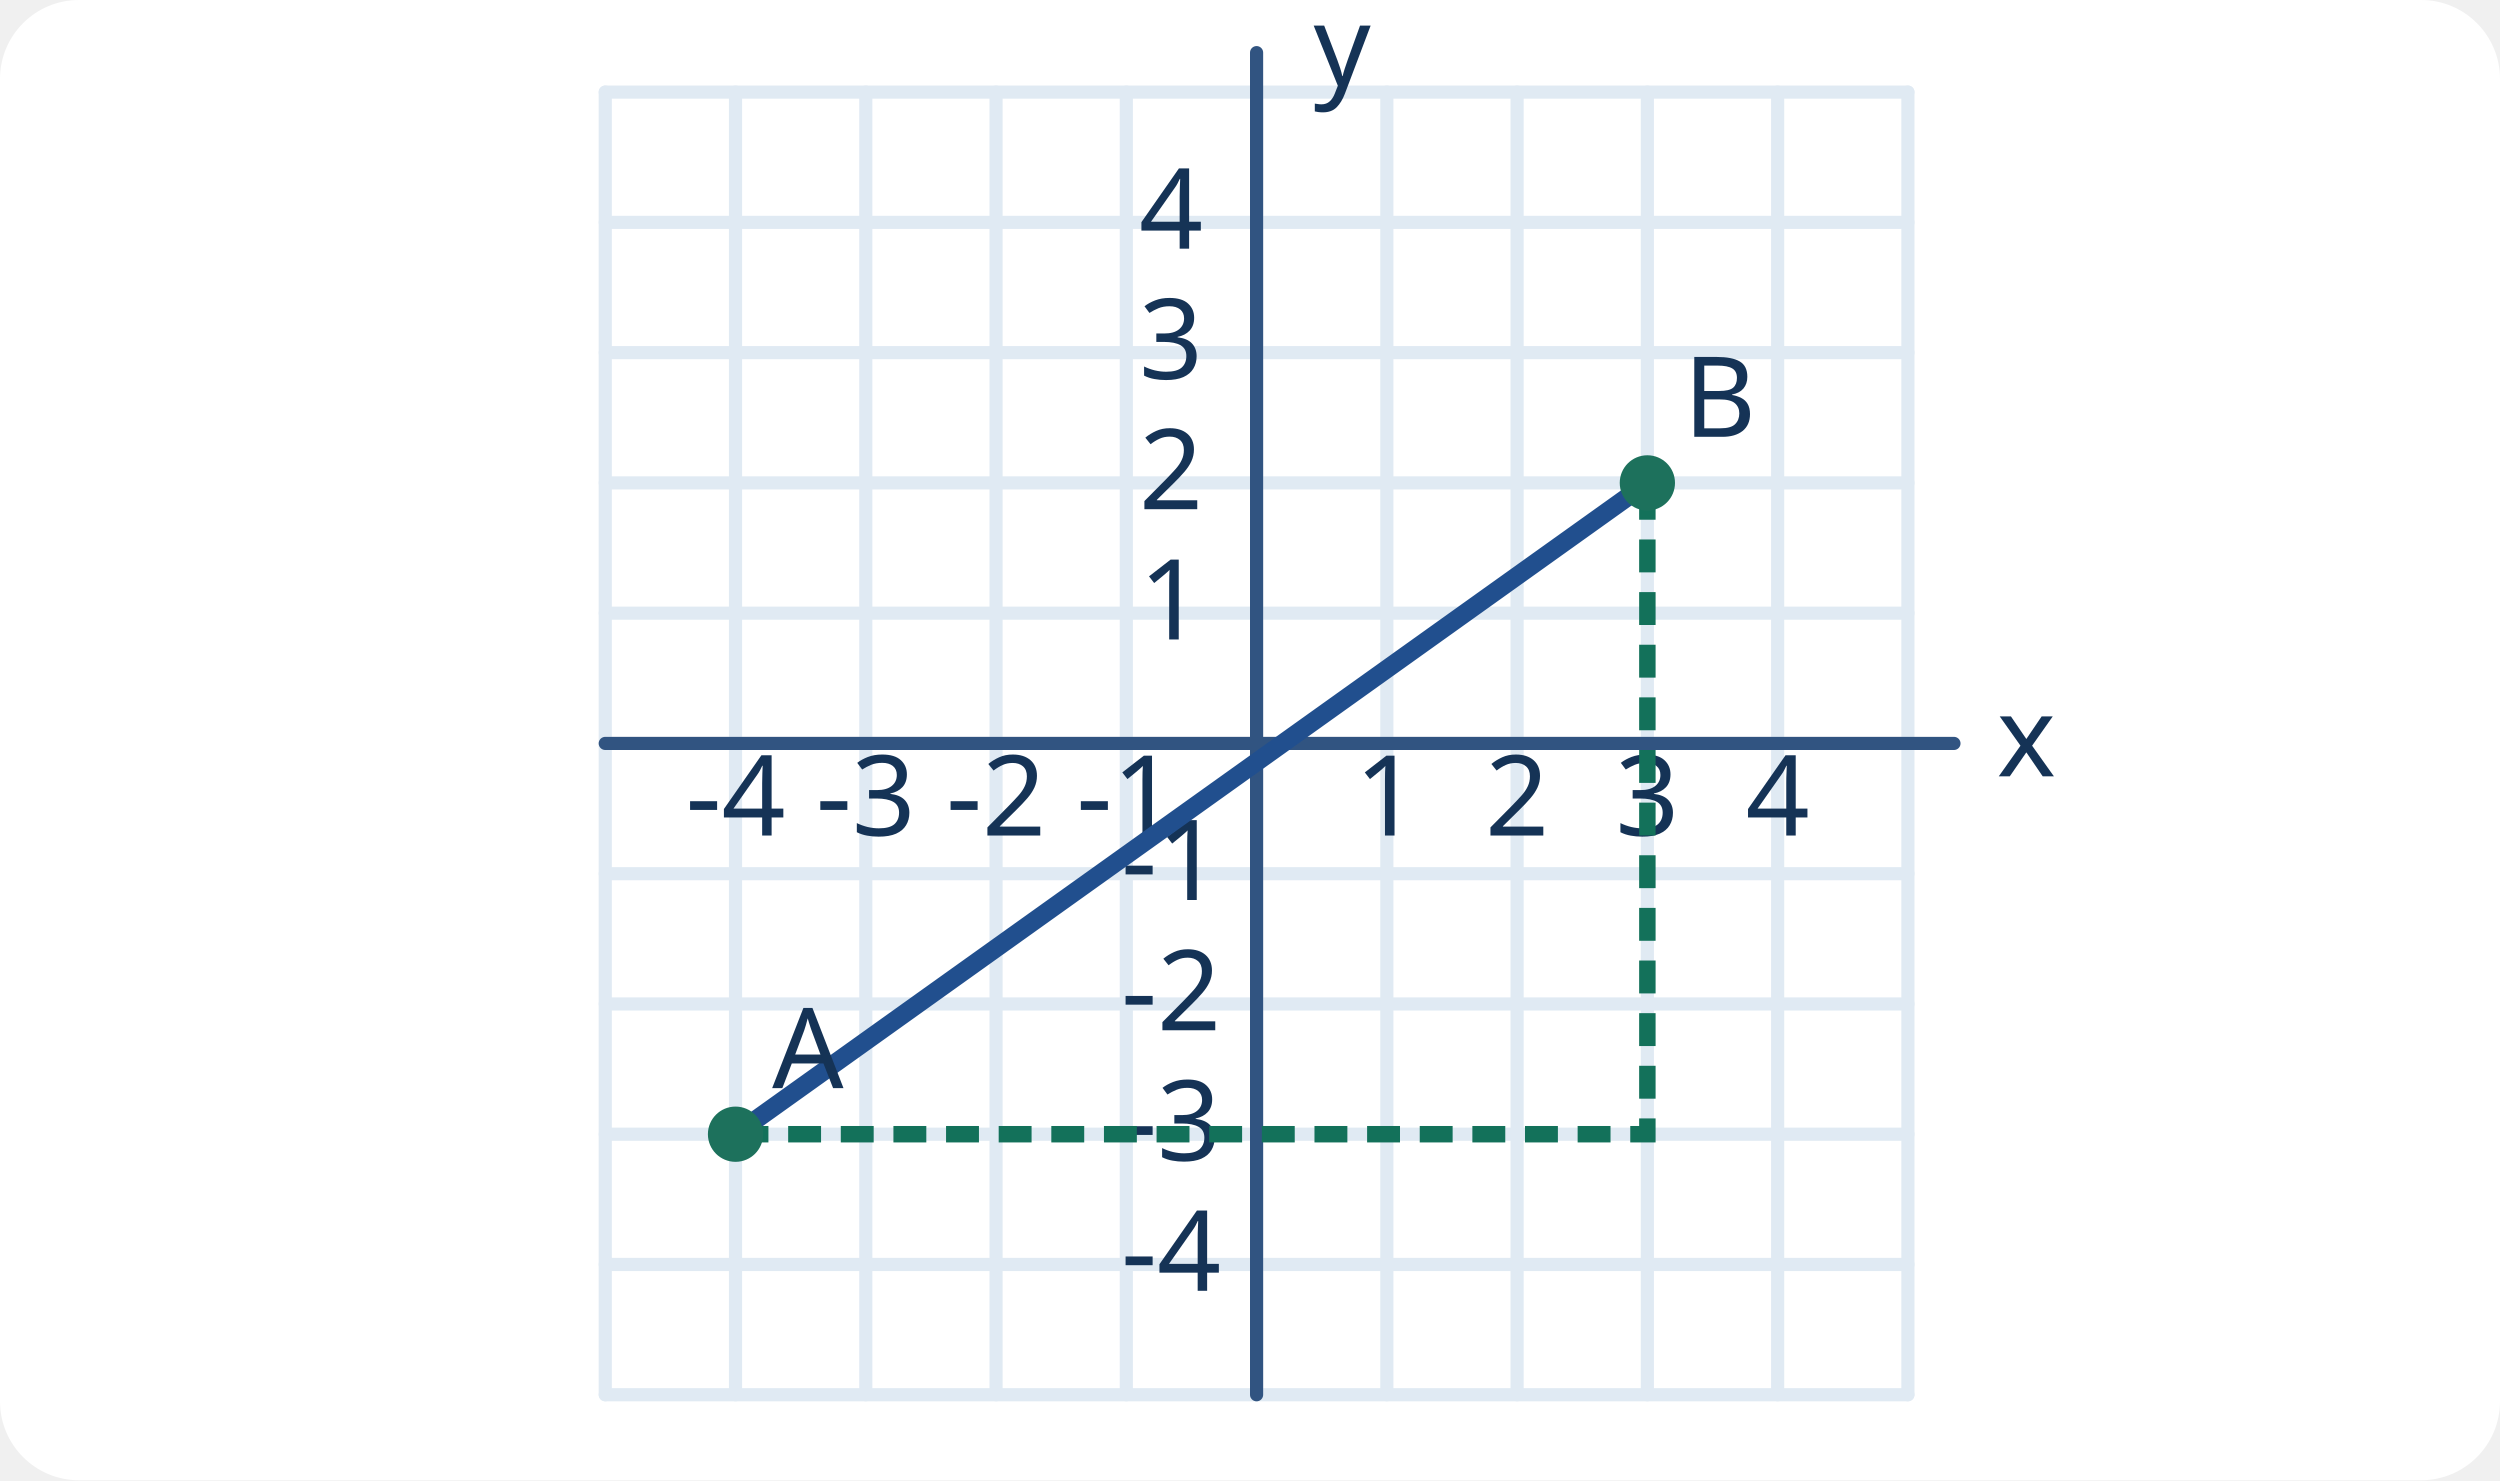
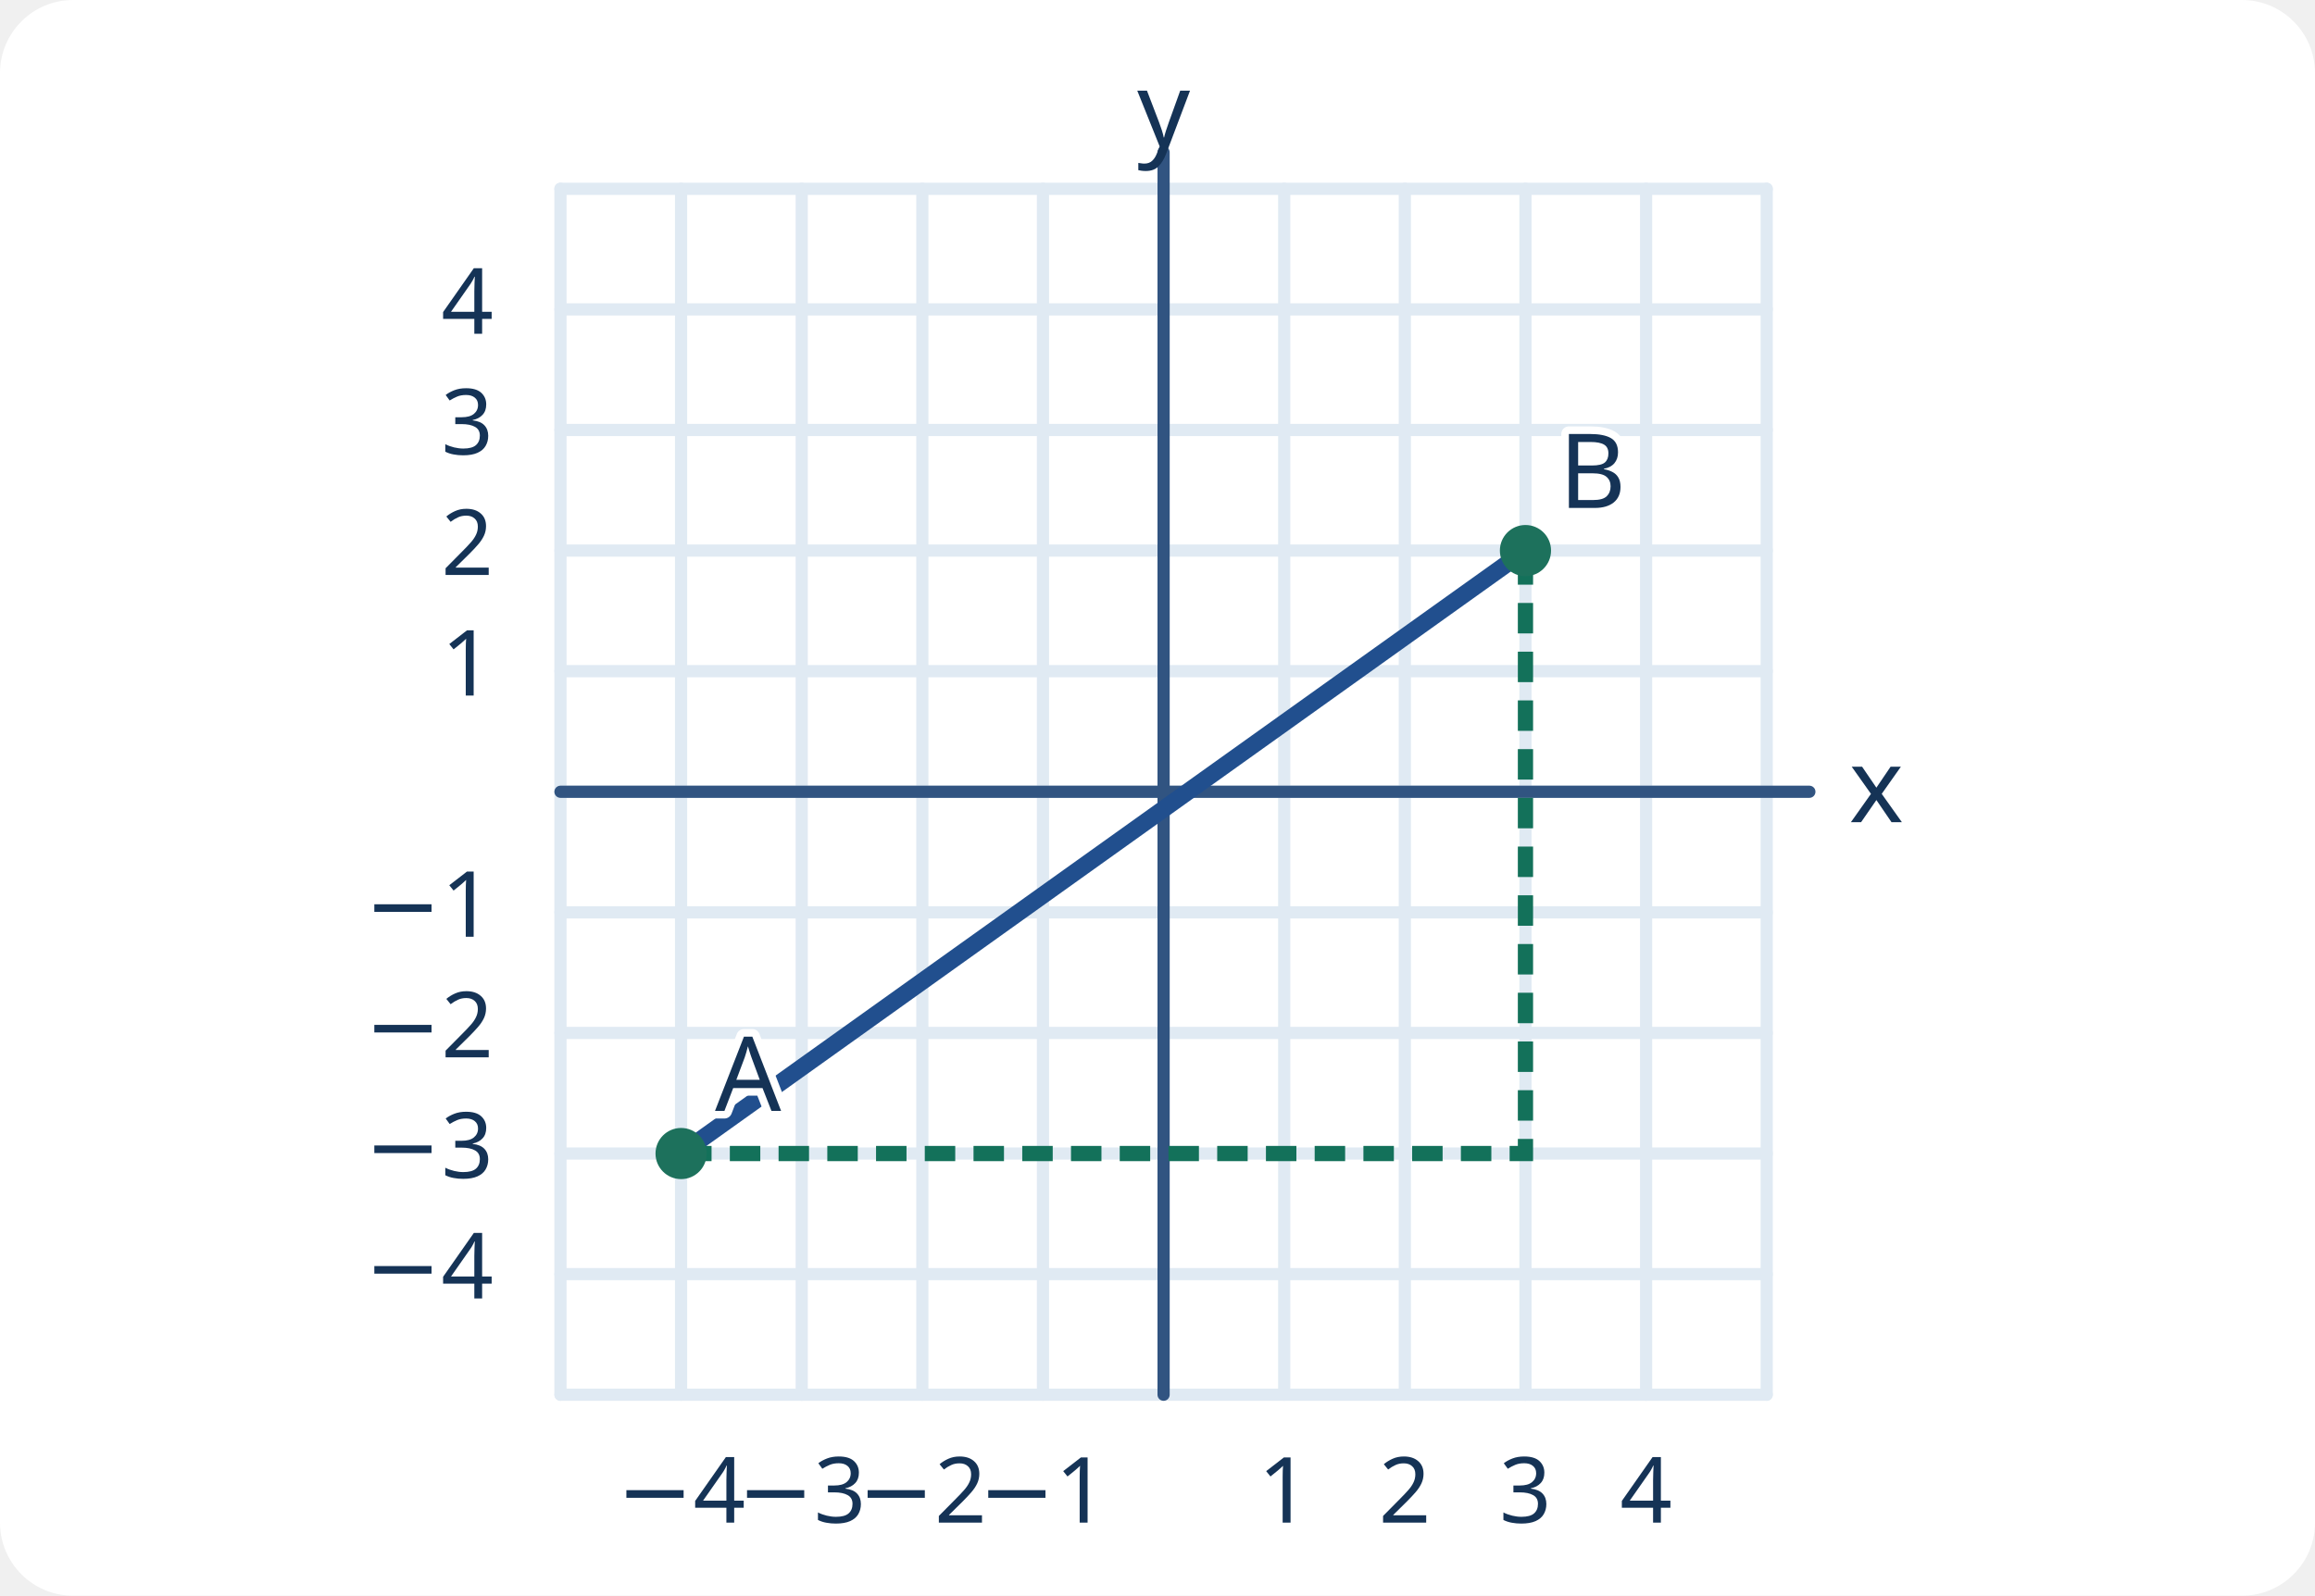
- <svg xmlns="http://www.w3.org/2000/svg" viewBox="0 0 380 225" role="img" aria-labelledby="title">
-   <rect width="380" height="225" rx="12" fill="white" />
+ <svg xmlns="http://www.w3.org/2000/svg" viewBox="0 -17 380 262" role="img" aria-labelledby="title">
+   <rect y="-17" width="380" height="262" rx="12" fill="white" />
  <path d="M92.0 14L92.0 212" stroke="#e0eaf3" stroke-width="2" stroke-linecap="round" fill="none" />
  <path d="M92 212.0L290 212.0" stroke="#e0eaf3" stroke-width="2" stroke-linecap="round" fill="none" />
  <path d="M111.8 14L111.8 212" stroke="#e0eaf3" stroke-width="2" stroke-linecap="round" fill="none" />
  <path d="M92 192.2L290 192.2" stroke="#e0eaf3" stroke-width="2" stroke-linecap="round" fill="none" />
  <path d="M131.6 14L131.6 212" stroke="#e0eaf3" stroke-width="2" stroke-linecap="round" fill="none" />
  <path d="M92 172.4L290 172.4" stroke="#e0eaf3" stroke-width="2" stroke-linecap="round" fill="none" />
  <path d="M151.4 14L151.4 212" stroke="#e0eaf3" stroke-width="2" stroke-linecap="round" fill="none" />
  <path d="M92 152.6L290 152.6" stroke="#e0eaf3" stroke-width="2" stroke-linecap="round" fill="none" />
  <path d="M171.2 14L171.2 212" stroke="#e0eaf3" stroke-width="2" stroke-linecap="round" fill="none" />
  <path d="M92 132.8L290 132.8" stroke="#e0eaf3" stroke-width="2" stroke-linecap="round" fill="none" />
  <path d="M191.0 14L191.0 212" stroke="#e0eaf3" stroke-width="2" stroke-linecap="round" fill="none" />
  <path d="M92 113.0L290 113.0" stroke="#e0eaf3" stroke-width="2" stroke-linecap="round" fill="none" />
  <path d="M210.8 14L210.8 212" stroke="#e0eaf3" stroke-width="2" stroke-linecap="round" fill="none" />
  <path d="M92 93.2L290 93.2" stroke="#e0eaf3" stroke-width="2" stroke-linecap="round" fill="none" />
  <path d="M230.6 14L230.6 212" stroke="#e0eaf3" stroke-width="2" stroke-linecap="round" fill="none" />
  <path d="M92 73.4L290 73.4" stroke="#e0eaf3" stroke-width="2" stroke-linecap="round" fill="none" />
  <path d="M250.4 14L250.4 212" stroke="#e0eaf3" stroke-width="2" stroke-linecap="round" fill="none" />
  <path d="M92 53.6L290 53.6" stroke="#e0eaf3" stroke-width="2" stroke-linecap="round" fill="none" />
  <path d="M270.2 14L270.2 212" stroke="#e0eaf3" stroke-width="2" stroke-linecap="round" fill="none" />
  <path d="M92 33.8L290 33.8" stroke="#e0eaf3" stroke-width="2" stroke-linecap="round" fill="none" />
  <path d="M290.0 14L290.0 212" stroke="#e0eaf3" stroke-width="2" stroke-linecap="round" fill="none" />
  <path d="M92 14.0L290 14.0" stroke="#e0eaf3" stroke-width="2" stroke-linecap="round" fill="none" />
  <path d="M92 113.0L297 113.0" stroke="#315481" stroke-width="2" stroke-linecap="round" fill="none" />
  <path d="M191.0 8L191.0 212" stroke="#315481" stroke-width="2" stroke-linecap="round" fill="none" />
  <text x="308" y="118.0" text-anchor="middle" font-family="system-ui,sans-serif" font-size="17" fill="#153356">x</text>
-   <text x="204.0" y="13" text-anchor="middle" font-family="system-ui,sans-serif" font-size="17" fill="#153356">y</text>
-   <text x="111.8" y="127.0" text-anchor="middle" font-family="system-ui,sans-serif" font-size="17" fill="#153356">-4</text>
-   <text x="178.0" y="196.2" text-anchor="middle" font-family="system-ui,sans-serif" font-size="17" fill="#153356">-4</text>
-   <text x="131.6" y="127.0" text-anchor="middle" font-family="system-ui,sans-serif" font-size="17" fill="#153356">-3</text>
-   <text x="178.0" y="176.4" text-anchor="middle" font-family="system-ui,sans-serif" font-size="17" fill="#153356">-3</text>
-   <text x="151.4" y="127.0" text-anchor="middle" font-family="system-ui,sans-serif" font-size="17" fill="#153356">-2</text>
-   <text x="178.0" y="156.6" text-anchor="middle" font-family="system-ui,sans-serif" font-size="17" fill="#153356">-2</text>
-   <text x="171.2" y="127.0" text-anchor="middle" font-family="system-ui,sans-serif" font-size="17" fill="#153356">-1</text>
-   <text x="178.0" y="136.8" text-anchor="middle" font-family="system-ui,sans-serif" font-size="17" fill="#153356">-1</text>
-   <text x="210.8" y="127.0" text-anchor="middle" font-family="system-ui,sans-serif" font-size="17" fill="#153356">1</text>
-   <text x="178.0" y="97.2" text-anchor="middle" font-family="system-ui,sans-serif" font-size="17" fill="#153356">1</text>
-   <text x="230.6" y="127.0" text-anchor="middle" font-family="system-ui,sans-serif" font-size="17" fill="#153356">2</text>
-   <text x="178.0" y="77.4" text-anchor="middle" font-family="system-ui,sans-serif" font-size="17" fill="#153356">2</text>
-   <text x="250.4" y="127.0" text-anchor="middle" font-family="system-ui,sans-serif" font-size="17" fill="#153356">3</text>
-   <text x="178.0" y="57.6" text-anchor="middle" font-family="system-ui,sans-serif" font-size="17" fill="#153356">3</text>
-   <text x="270.2" y="127.0" text-anchor="middle" font-family="system-ui,sans-serif" font-size="17" fill="#153356">4</text>
-   <text x="178.0" y="37.8" text-anchor="middle" font-family="system-ui,sans-serif" font-size="17" fill="#153356">4</text>
+   <text x="191" y="7" text-anchor="middle" font-family="system-ui,sans-serif" font-size="17" fill="#153356">y</text>
+   <text x="111.8" y="233" text-anchor="middle" font-family="system-ui,sans-serif" font-size="15" fill="#153356">−4</text>
+   <text x="81" y="196.2" text-anchor="end" font-family="system-ui,sans-serif" font-size="15" fill="#153356">−4</text>
+   <text x="131.6" y="233" text-anchor="middle" font-family="system-ui,sans-serif" font-size="15" fill="#153356">−3</text>
+   <text x="81" y="176.4" text-anchor="end" font-family="system-ui,sans-serif" font-size="15" fill="#153356">−3</text>
+   <text x="151.4" y="233" text-anchor="middle" font-family="system-ui,sans-serif" font-size="15" fill="#153356">−2</text>
+   <text x="81" y="156.6" text-anchor="end" font-family="system-ui,sans-serif" font-size="15" fill="#153356">−2</text>
+   <text x="171.2" y="233" text-anchor="middle" font-family="system-ui,sans-serif" font-size="15" fill="#153356">−1</text>
+   <text x="81" y="136.8" text-anchor="end" font-family="system-ui,sans-serif" font-size="15" fill="#153356">−1</text>
+   <text x="210.8" y="233" text-anchor="middle" font-family="system-ui,sans-serif" font-size="15" fill="#153356">1</text>
+   <text x="81" y="97.2" text-anchor="end" font-family="system-ui,sans-serif" font-size="15" fill="#153356">1</text>
+   <text x="230.6" y="233" text-anchor="middle" font-family="system-ui,sans-serif" font-size="15" fill="#153356">2</text>
+   <text x="81" y="77.4" text-anchor="end" font-family="system-ui,sans-serif" font-size="15" fill="#153356">2</text>
+   <text x="250.4" y="233" text-anchor="middle" font-family="system-ui,sans-serif" font-size="15" fill="#153356">3</text>
+   <text x="81" y="57.6" text-anchor="end" font-family="system-ui,sans-serif" font-size="15" fill="#153356">3</text>
+   <text x="270.2" y="233" text-anchor="middle" font-family="system-ui,sans-serif" font-size="15" fill="#153356">4</text>
+   <text x="81" y="37.8" text-anchor="end" font-family="system-ui,sans-serif" font-size="15" fill="#153356">4</text>
  <defs>
    <clipPath id="plot">
      <rect x="92" y="14" width="198" height="198" />
    </clipPath>
  </defs>
  <g clip-path="url(#plot)">
    <line x1="111.80" y1="172.40" x2="250.40" y2="73.40" stroke="#214f8e" stroke-width="2.8" />
    <path d="M 111.8 172.4 H 250.4 V 73.4" fill="none" stroke="#13715a" stroke-width="2.5" stroke-dasharray="5 3" />
    <circle cx="111.80" cy="172.40" r="4.2" fill="#1d715c" />
-     <text x="122.8" y="165.4" text-anchor="middle" font-family="system-ui,sans-serif" font-size="17" fill="#153356">A</text>
    <circle cx="250.40" cy="73.40" r="4.2" fill="#1d715c" />
-     <text x="261.4" y="66.4" text-anchor="middle" font-family="system-ui,sans-serif" font-size="17" fill="#153356">B</text>
  </g>
+   <text x="122.8" y="165.4" text-anchor="middle" font-family="system-ui,sans-serif" font-size="17" fill="#153356" paint-order="stroke" stroke="white" stroke-width="2.5" stroke-linejoin="round">A</text>
+   <text x="261.4" y="66.4" text-anchor="middle" font-family="system-ui,sans-serif" font-size="17" fill="#153356" paint-order="stroke" stroke="white" stroke-width="2.5" stroke-linejoin="round">B</text>
</svg>
